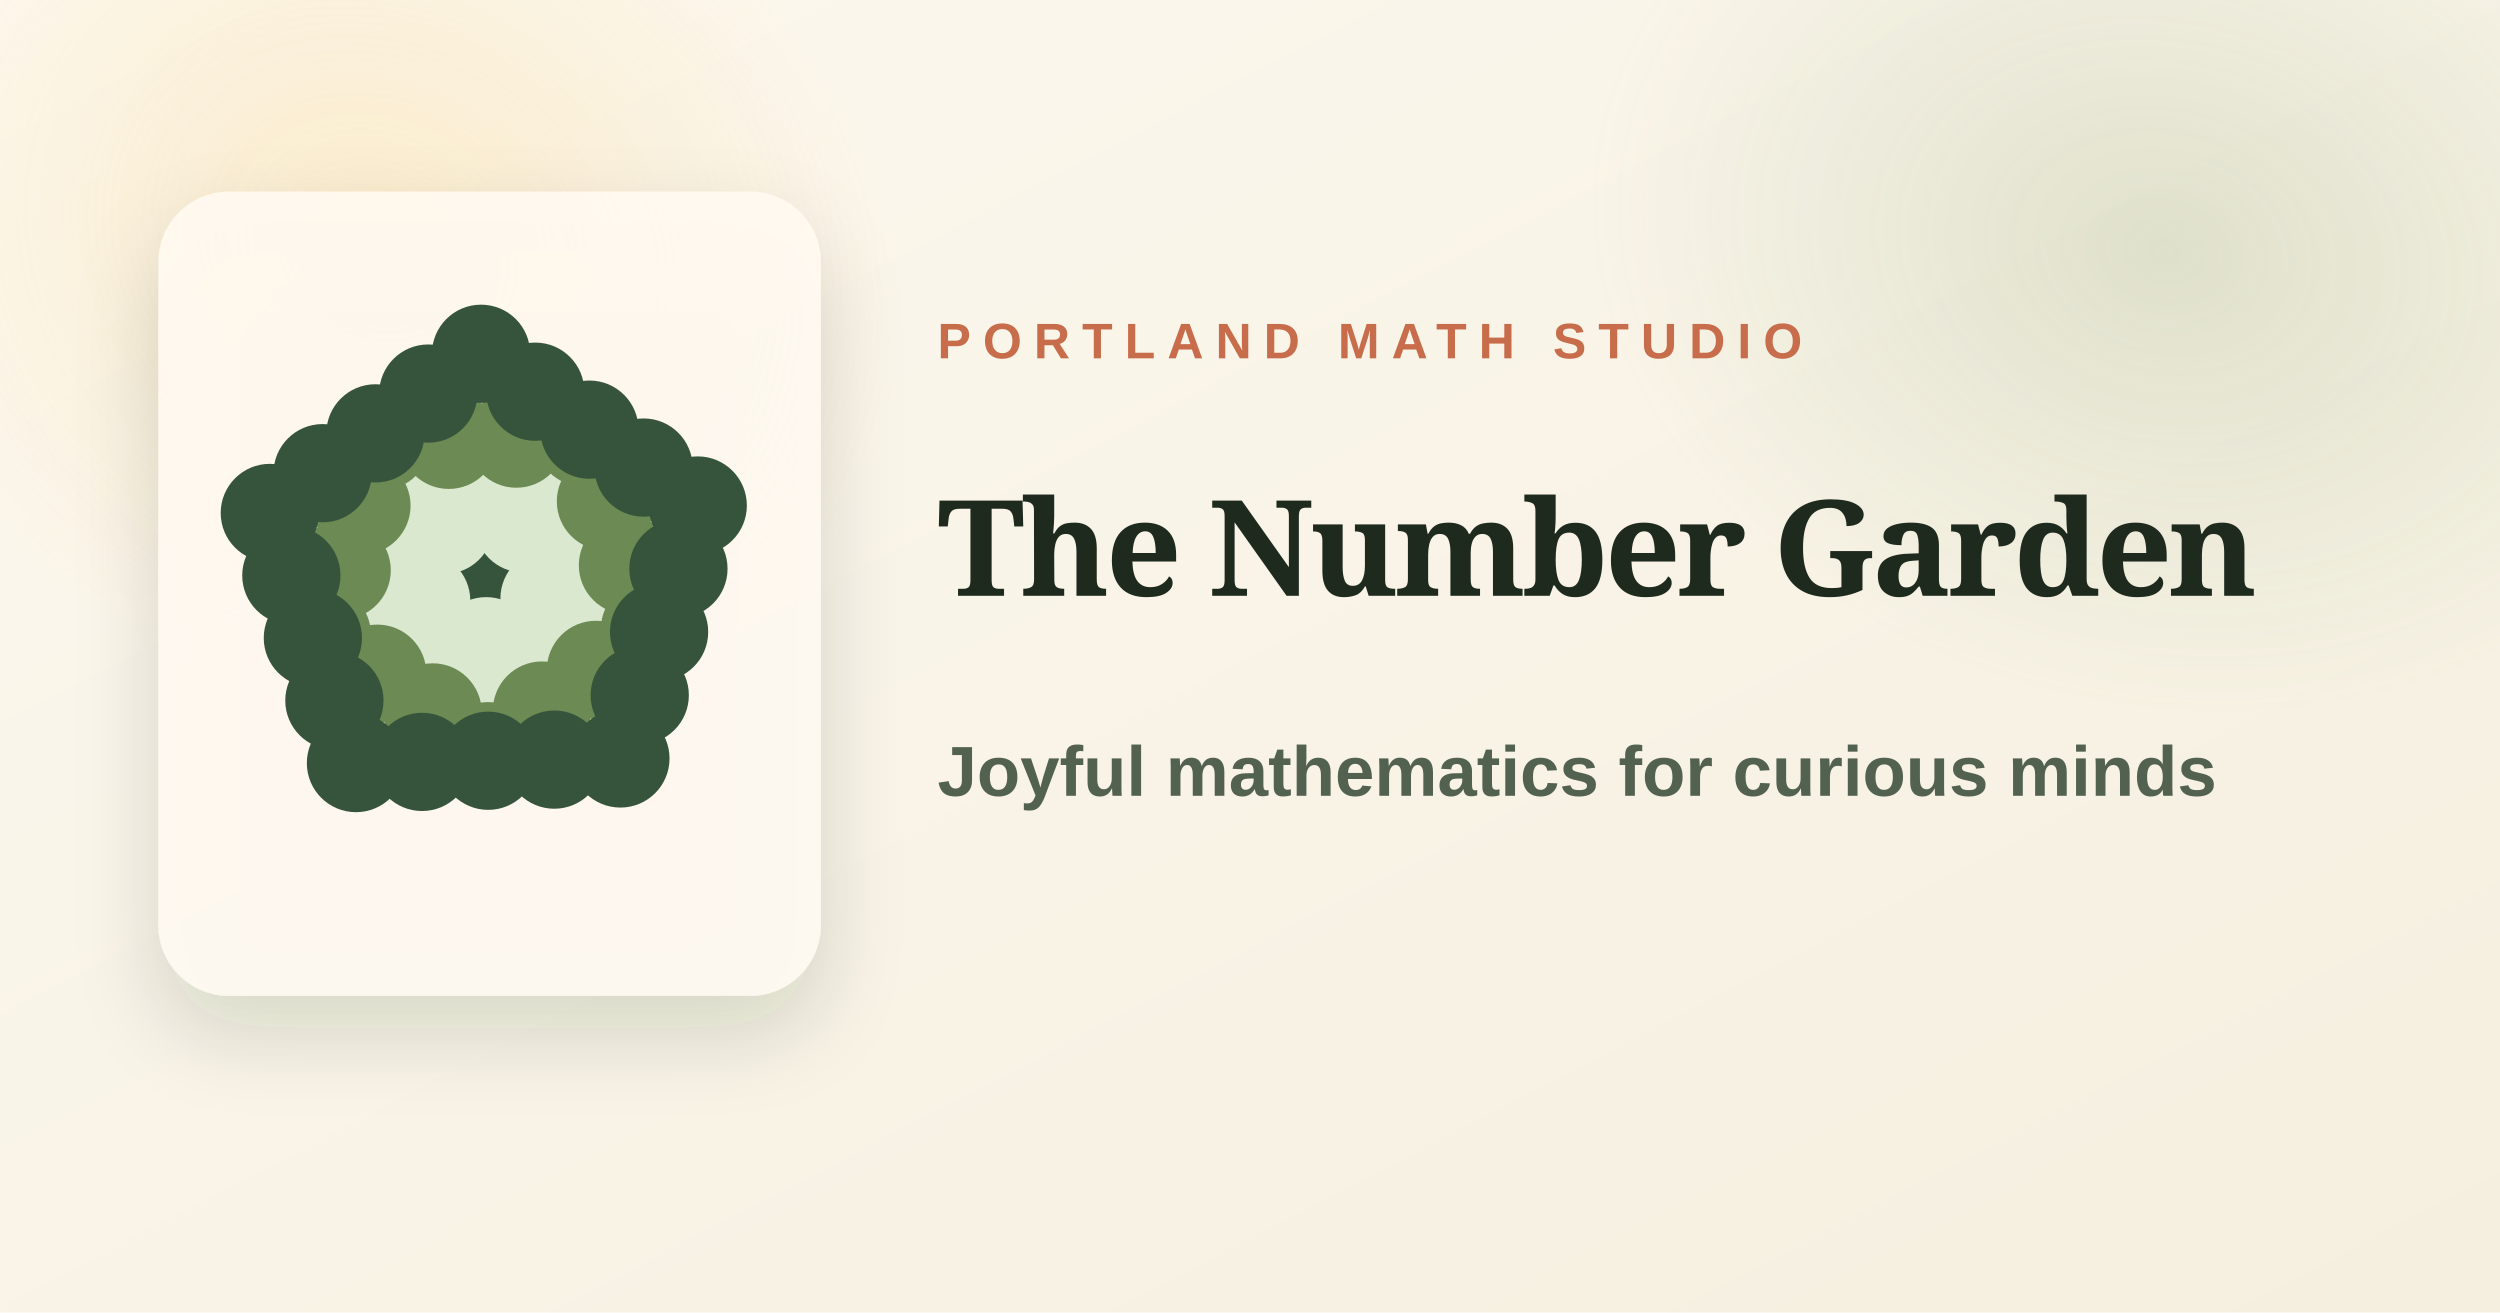
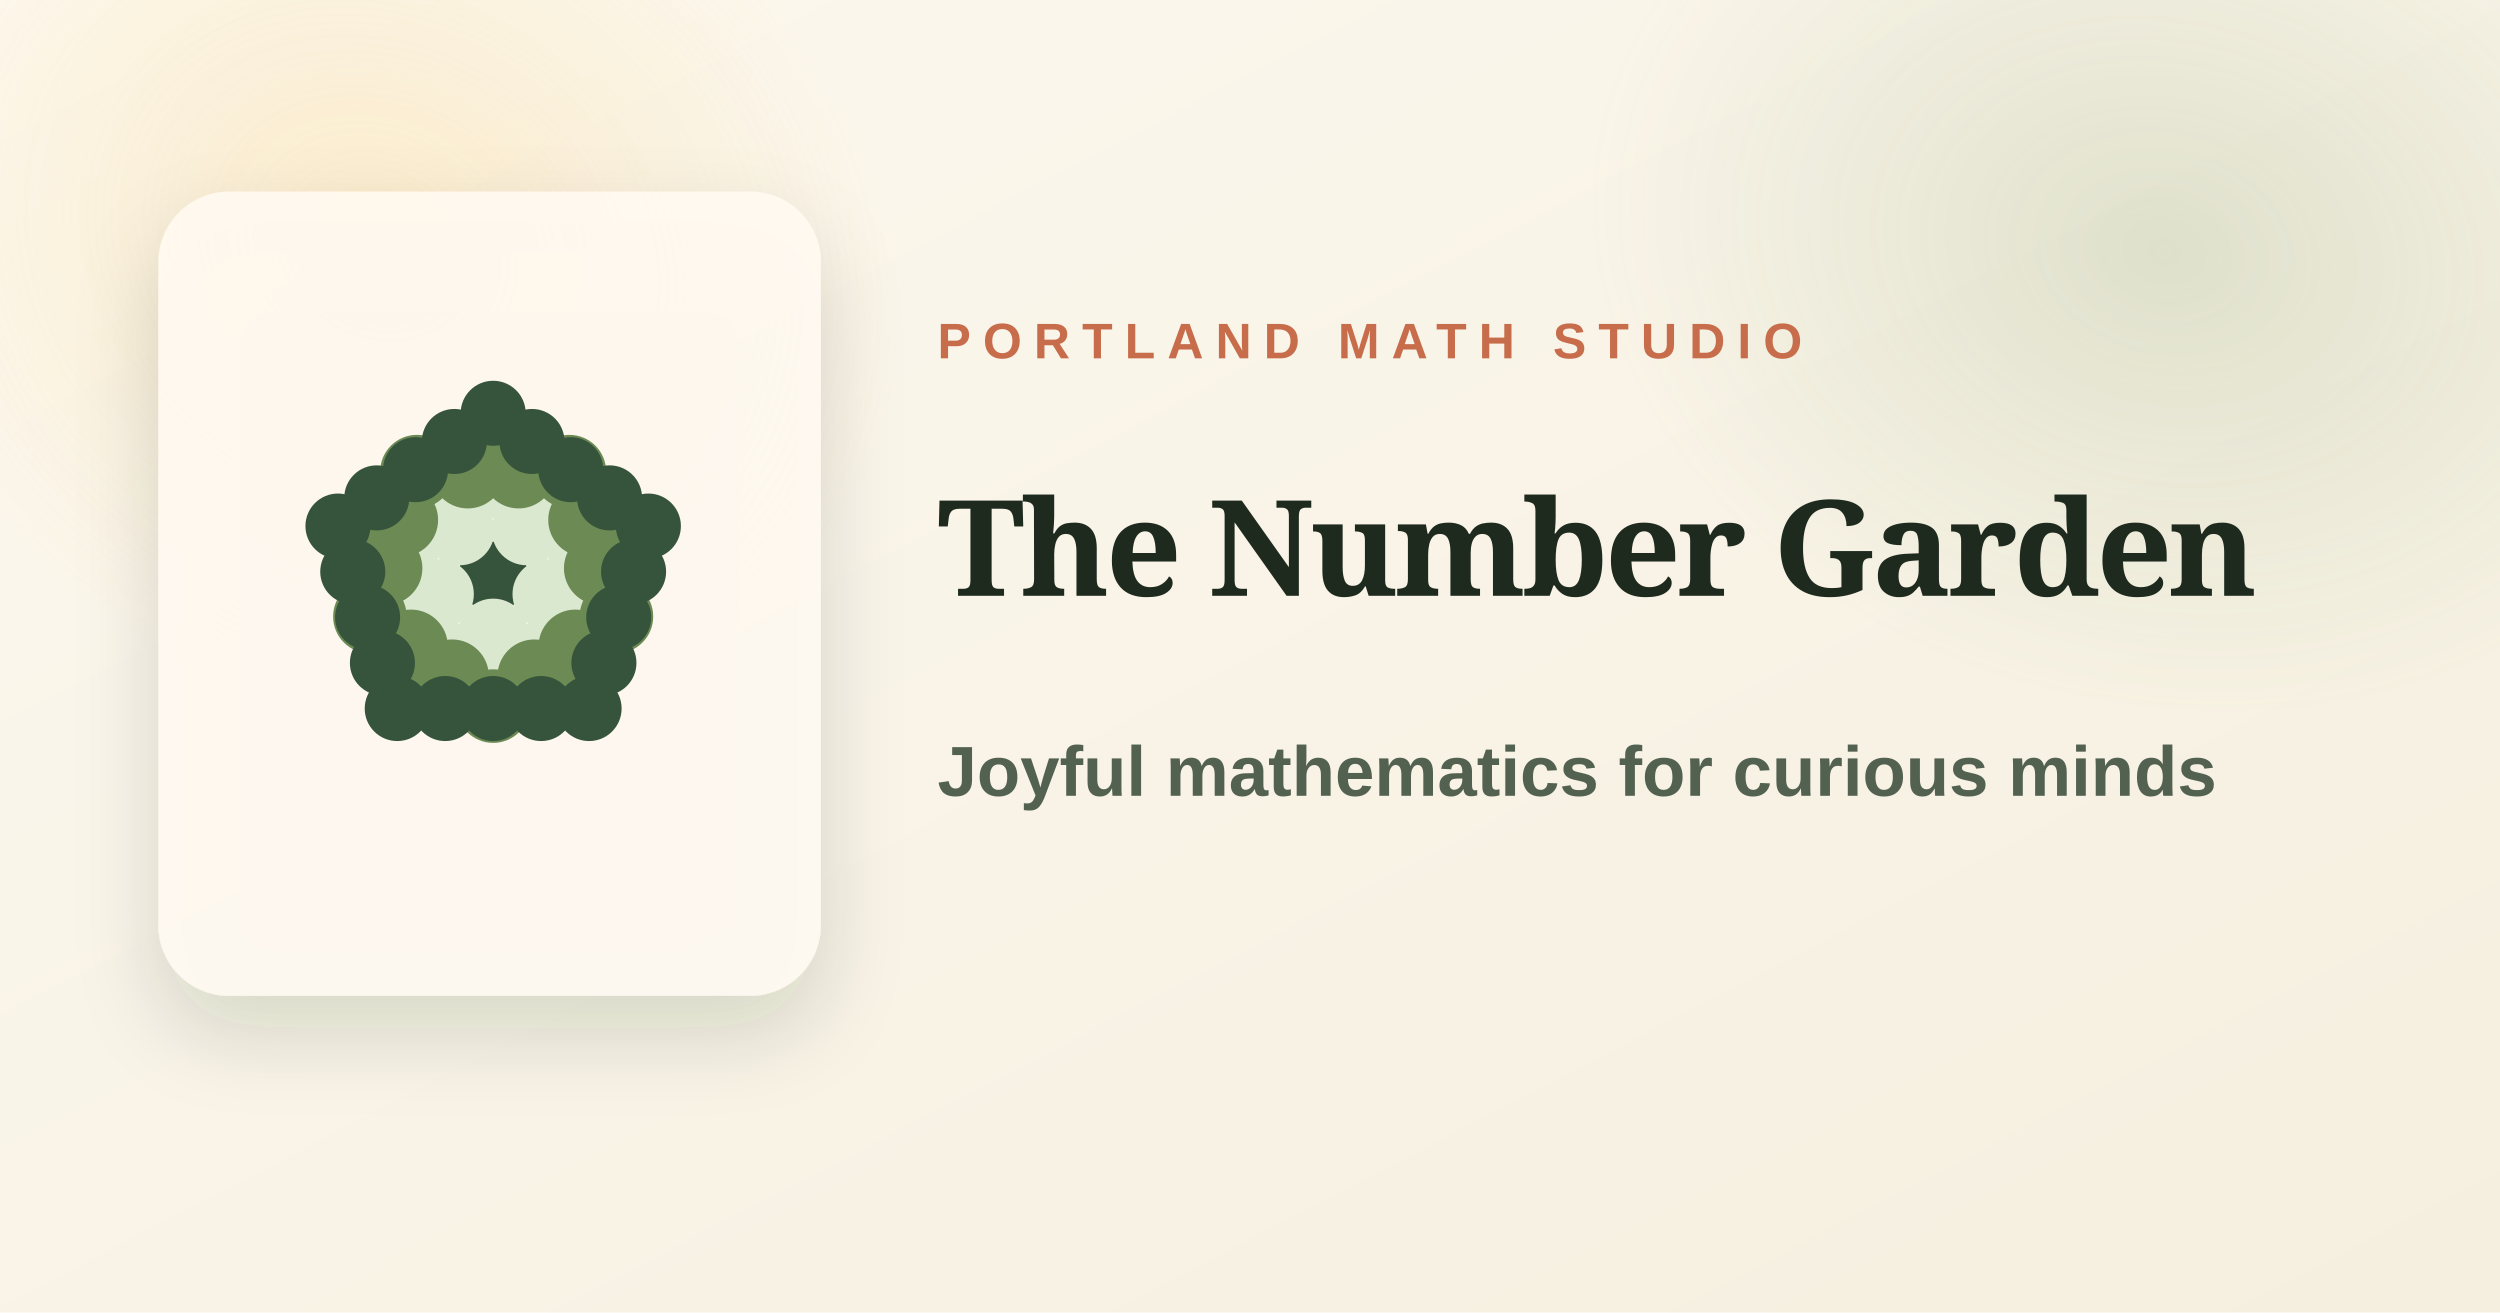
<svg xmlns="http://www.w3.org/2000/svg" width="1200" height="630" viewBox="0 0 1200 630" role="img" aria-labelledby="title desc">
  <defs>
    <linearGradient id="paper" x1="0" y1="0" x2="1" y2="1">
      <stop offset="0%" stop-color="#FDF8EF" />
      <stop offset="100%" stop-color="#F4EFDE" />
    </linearGradient>
    <radialGradient id="glowA" cx="0" cy="0" r="1" gradientUnits="userSpaceOnUse" gradientTransform="translate(180 120) rotate(27) scale(260 220)">
      <stop offset="0%" stop-color="#F4C96B" stop-opacity="0.26" />
      <stop offset="100%" stop-color="#F4C96B" stop-opacity="0" />
    </radialGradient>
    <radialGradient id="glowB" cx="0" cy="0" r="1" gradientUnits="userSpaceOnUse" gradientTransform="translate(1040 120) rotate(12) scale(280 220)">
      <stop offset="0%" stop-color="#6C8A53" stop-opacity="0.18" />
      <stop offset="100%" stop-color="#6C8A53" stop-opacity="0" />
    </radialGradient>
    <filter id="shadow" x="-20%" y="-20%" width="140%" height="140%">
      <feDropShadow dx="0" dy="18" stdDeviation="20" flood-color="#1F2A1F" flood-opacity="0.16" />
    </filter>
  </defs>
  <rect width="1200" height="630" fill="url(#paper)" />
  <rect width="1200" height="630" fill="url(#glowA)" />
  <rect width="1200" height="630" fill="url(#glowB)" />
  <g filter="url(#shadow)">
    <rect x="76" y="92" width="318" height="386" rx="34" fill="#FFFAF2" fill-opacity="0.9" />
  </g>
-   <g transform="translate(-228 -183) scale(1.8)">
-     <polygon points="266.32,241.26 273.21,261.26 256.31,274.00 238.98,261.86 245.17,241.62" fill="none" stroke="#DBE8D0" stroke-width="1.5" stroke-linejoin="round" opacity="0.9" />
-     <polygon points="255.44,224.00 286.26,245.58 275.26,281.56 237.65,282.21 225.40,246.64" fill="none" stroke="#DBE8D0" stroke-width="1.5" stroke-linejoin="round" opacity="0.9" />
-     <polygon points="228.32,219.26 282.38,218.32 299.99,269.45 256.80,301.99 212.51,270.98" fill="none" stroke="#DBE8D0" stroke-width="1.5" stroke-linejoin="round" opacity="0.9" />
-     <polygon points="198.62,238.46 254.95,196.01 312.73,236.47 292.11,303.92 221.59,305.15" fill="none" stroke="#DBE8D0" stroke-width="1.5" stroke-linejoin="round" opacity="0.9" />
-     <circle cx="256.00" cy="256.00" r="13.10" fill="#36543B" />
-     <circle cx="266.32" cy="241.26" r="13.10" fill="#DBE8D0" />
-     <circle cx="273.21" cy="261.26" r="13.10" fill="#DBE8D0" />
-     <circle cx="256.31" cy="274.00" r="13.10" fill="#DBE8D0" />
-     <circle cx="238.98" cy="261.86" r="13.10" fill="#DBE8D0" />
-     <circle cx="245.17" cy="241.62" r="13.10" fill="#DBE8D0" />
-     <circle cx="255.44" cy="224.00" r="13.10" fill="#DBE8D0" />
-     <circle cx="270.85" cy="234.79" r="13.10" fill="#DBE8D0" />
-     <circle cx="286.26" cy="245.58" r="13.10" fill="#DBE8D0" />
-     <circle cx="280.76" cy="263.57" r="13.10" fill="#DBE8D0" />
-     <circle cx="275.26" cy="281.56" r="13.10" fill="#DBE8D0" />
-     <circle cx="256.45" cy="281.88" r="13.10" fill="#DBE8D0" />
-     <circle cx="237.65" cy="282.21" r="13.10" fill="#DBE8D0" />
-     <circle cx="231.52" cy="264.43" r="13.10" fill="#DBE8D0" />
-     <circle cx="225.40" cy="246.64" r="13.10" fill="#DBE8D0" />
-     <circle cx="240.42" cy="235.32" r="13.10" fill="#DBE8D0" />
-     <circle cx="228.32" cy="219.26" r="13.10" fill="#6C8A53" />
-     <circle cx="246.34" cy="218.95" r="13.10" fill="#6C8A53" />
-     <circle cx="264.36" cy="218.63" r="13.10" fill="#6C8A53" />
-     <circle cx="282.38" cy="218.32" r="13.10" fill="#6C8A53" />
-     <circle cx="288.25" cy="235.36" r="13.10" fill="#6C8A53" />
-     <circle cx="294.12" cy="252.41" r="13.10" fill="#6C8A53" />
-     <circle cx="299.99" cy="269.45" r="13.10" fill="#6C8A53" />
-     <circle cx="285.59" cy="280.30" r="13.10" fill="#6C8A53" />
-     <circle cx="271.20" cy="291.15" r="13.10" fill="#6C8A53" />
-     <circle cx="256.80" cy="301.99" r="13.10" fill="#6C8A53" />
-     <circle cx="242.04" cy="291.65" r="13.10" fill="#6C8A53" />
-     <circle cx="227.27" cy="281.32" r="13.10" fill="#6C8A53" />
-     <circle cx="212.51" cy="270.98" r="13.10" fill="#6C8A53" />
-     <circle cx="217.78" cy="253.74" r="13.10" fill="#6C8A53" />
-     <circle cx="223.05" cy="236.50" r="13.10" fill="#6C8A53" />
-     <circle cx="198.62" cy="238.46" r="13.10" fill="#36543B" />
-     <circle cx="212.70" cy="227.85" r="13.10" fill="#36543B" />
-     <circle cx="226.79" cy="217.23" r="13.10" fill="#36543B" />
-     <circle cx="240.87" cy="206.62" r="13.10" fill="#36543B" />
-     <circle cx="254.95" cy="196.01" r="13.10" fill="#36543B" />
-     <circle cx="269.40" cy="206.12" r="13.10" fill="#36543B" />
-     <circle cx="283.84" cy="216.24" r="13.10" fill="#36543B" />
-     <circle cx="298.29" cy="226.35" r="13.10" fill="#36543B" />
-     <circle cx="312.73" cy="236.47" r="13.10" fill="#36543B" />
-     <circle cx="307.58" cy="253.33" r="13.10" fill="#36543B" />
-     <circle cx="302.42" cy="270.19" r="13.10" fill="#36543B" />
-     <circle cx="297.26" cy="287.06" r="13.10" fill="#36543B" />
-     <circle cx="292.11" cy="303.92" r="13.10" fill="#36543B" />
-     <circle cx="274.48" cy="304.23" r="13.10" fill="#36543B" />
-     <circle cx="256.85" cy="304.53" r="13.10" fill="#36543B" />
-     <circle cx="239.22" cy="304.84" r="13.10" fill="#36543B" />
-     <circle cx="221.59" cy="305.15" r="13.10" fill="#36543B" />
-     <circle cx="215.84" cy="288.48" r="13.10" fill="#36543B" />
-     <circle cx="210.10" cy="271.80" r="13.10" fill="#36543B" />
-     <circle cx="204.36" cy="255.13" r="13.10" fill="#36543B" />
+   <g transform="translate(110 150) scale(1.28)">
+     <circle cx="99.00" cy="99.00" r="13.1" fill="#36543b" />
+     <circle cx="111.58" cy="81.69" r="13.1" fill="#dbe8d0" />
+     <circle cx="119.35" cy="105.61" r="13.1" fill="#dbe8d0" />
+     <circle cx="99.00" cy="120.40" r="13.1" fill="#dbe8d0" />
+     <circle cx="78.65" cy="105.61" r="13.1" fill="#dbe8d0" />
+     <circle cx="86.42" cy="81.69" r="13.1" fill="#dbe8d0" />
+     <circle cx="99.00" cy="64.00" r="13.1" fill="#dbe8d0" />
+     <circle cx="115.64" cy="76.09" r="13.1" fill="#dbe8d0" />
+     <circle cx="132.29" cy="88.18" r="13.1" fill="#dbe8d0" />
+     <circle cx="125.93" cy="107.75" r="13.1" fill="#dbe8d0" />
+     <circle cx="119.57" cy="127.32" r="13.1" fill="#dbe8d0" />
+     <circle cx="99.00" cy="127.32" r="13.1" fill="#dbe8d0" />
+     <circle cx="78.43" cy="127.32" r="13.1" fill="#dbe8d0" />
+     <circle cx="72.07" cy="107.75" r="13.1" fill="#dbe8d0" />
+     <circle cx="65.71" cy="88.18" r="13.1" fill="#dbe8d0" />
+     <circle cx="82.36" cy="76.09" r="13.1" fill="#dbe8d0" />
+     <circle cx="70.43" cy="59.68" r="13.8" fill="#6c8a53" />
+     <circle cx="89.48" cy="59.68" r="13.8" fill="#6c8a53" />
+     <circle cx="108.52" cy="59.68" r="13.8" fill="#6c8a53" />
+     <circle cx="127.57" cy="59.68" r="13.8" fill="#6c8a53" />
+     <circle cx="133.45" cy="77.79" r="13.8" fill="#6c8a53" />
+     <circle cx="139.34" cy="95.91" r="13.8" fill="#6c8a53" />
+     <circle cx="145.22" cy="114.02" r="13.8" fill="#6c8a53" />
+     <circle cx="129.81" cy="125.21" r="13.8" fill="#6c8a53" />
+     <circle cx="114.41" cy="136.41" r="13.8" fill="#6c8a53" />
+     <circle cx="99.00" cy="147.60" r="13.8" fill="#6c8a53" />
+     <circle cx="83.59" cy="136.41" r="13.8" fill="#6c8a53" />
+     <circle cx="68.19" cy="125.21" r="13.8" fill="#6c8a53" />
+     <circle cx="52.78" cy="114.02" r="13.8" fill="#6c8a53" />
+     <circle cx="58.66" cy="95.91" r="13.8" fill="#6c8a53" />
+     <circle cx="64.55" cy="77.79" r="13.8" fill="#6c8a53" />
+     <circle cx="40.80" cy="80.09" r="12.2" fill="#36543b" />
+     <circle cx="55.35" cy="69.52" r="12.2" fill="#36543b" />
+     <circle cx="69.90" cy="58.94" r="12.2" fill="#36543b" />
+     <circle cx="84.45" cy="48.37" r="12.2" fill="#36543b" />
+     <circle cx="99.00" cy="37.80" r="12.2" fill="#36543b" />
+     <circle cx="113.55" cy="48.37" r="12.2" fill="#36543b" />
+     <circle cx="128.10" cy="58.94" r="12.2" fill="#36543b" />
+     <circle cx="142.65" cy="69.52" r="12.2" fill="#36543b" />
+     <circle cx="157.20" cy="80.09" r="12.2" fill="#36543b" />
+     <circle cx="151.65" cy="97.19" r="12.2" fill="#36543b" />
+     <circle cx="146.09" cy="114.30" r="12.2" fill="#36543b" />
+     <circle cx="140.53" cy="131.41" r="12.2" fill="#36543b" />
+     <circle cx="134.97" cy="148.51" r="12.2" fill="#36543b" />
+     <circle cx="116.99" cy="148.51" r="12.2" fill="#36543b" />
+     <circle cx="99.00" cy="148.51" r="12.2" fill="#36543b" />
+     <circle cx="81.01" cy="148.51" r="12.2" fill="#36543b" />
+     <circle cx="63.03" cy="148.51" r="12.2" fill="#36543b" />
+     <circle cx="57.47" cy="131.41" r="12.2" fill="#36543b" />
+     <circle cx="51.91" cy="114.30" r="12.2" fill="#36543b" />
+     <circle cx="46.35" cy="97.19" r="12.2" fill="#36543b" />
  </g>
  <text x="450" y="172" fill="#C86D4B" font-family="Avenir Next, Manrope, Arial, sans-serif" font-size="24" font-weight="800" letter-spacing="5.8">PORTLAND MATH STUDIO</text>
  <text x="450" y="286" fill="#1F2A1F" font-family="Fraunces, Georgia, serif" font-size="64" font-weight="600" letter-spacing="-1.9">The Number Garden</text>
  <text x="450" y="382" fill="#536151" font-family="Avenir Next, Manrope, Arial, sans-serif" font-size="34" font-weight="600">Joyful mathematics for curious minds</text>
</svg>
